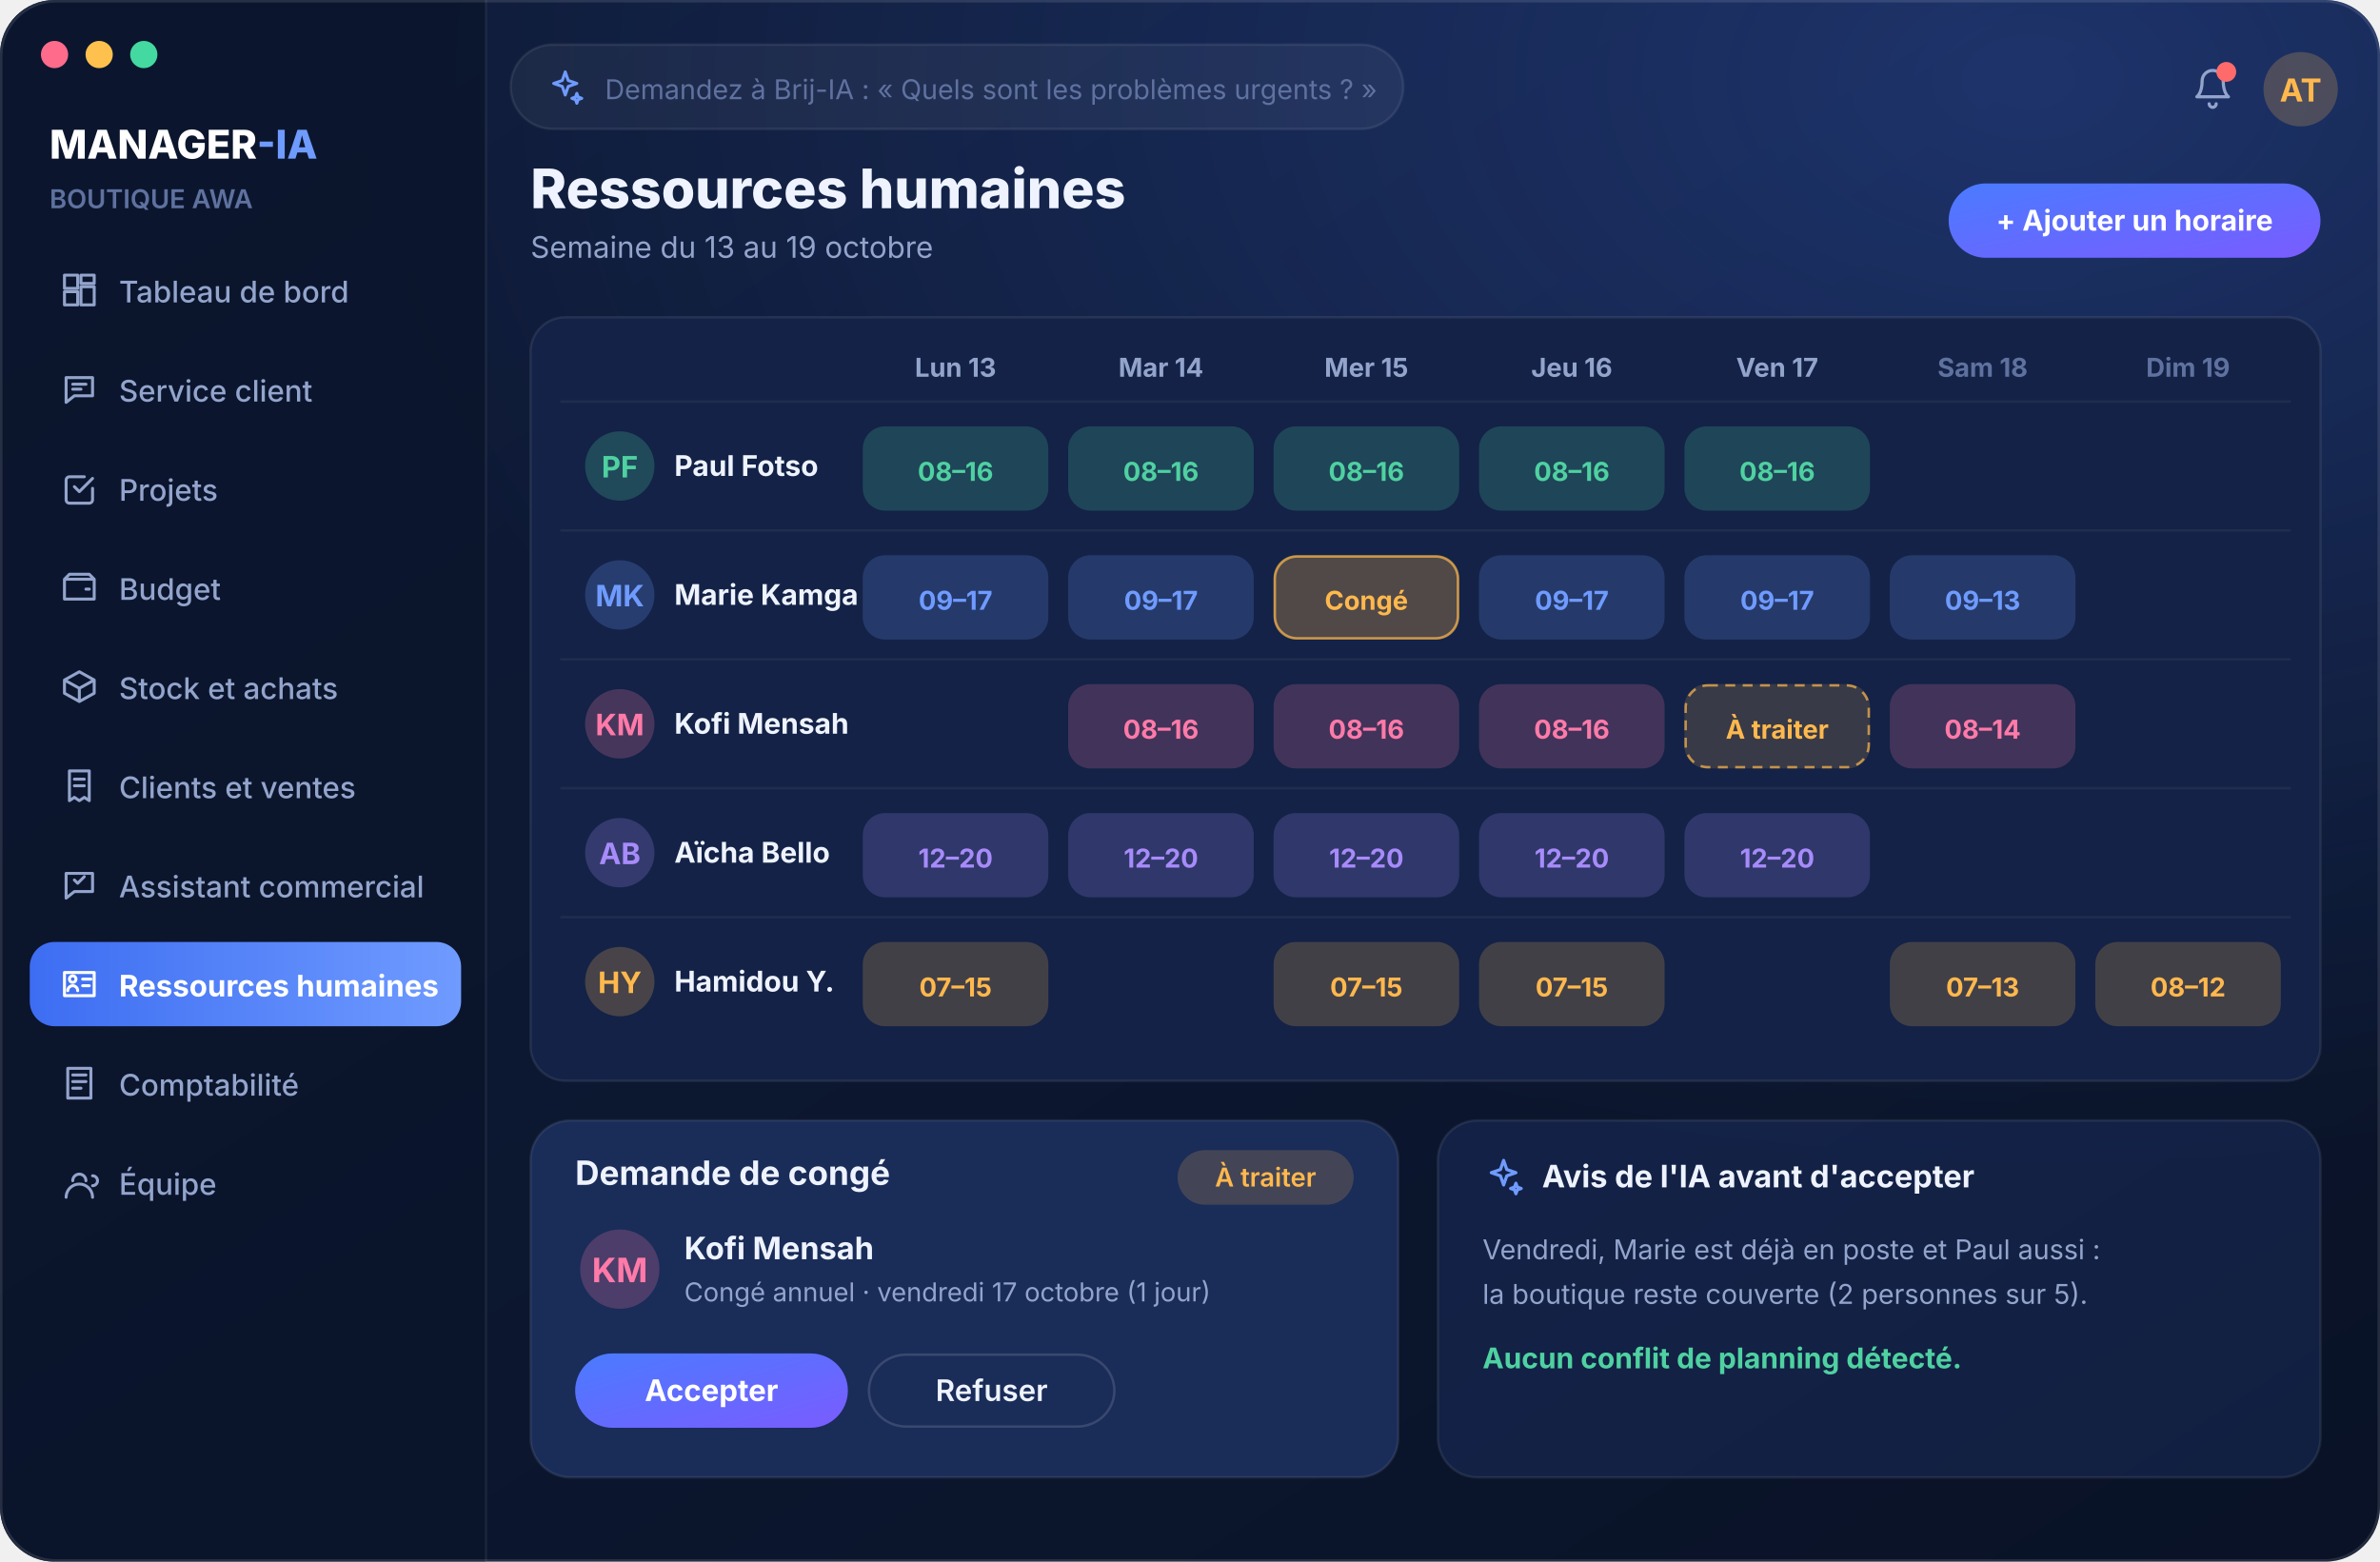
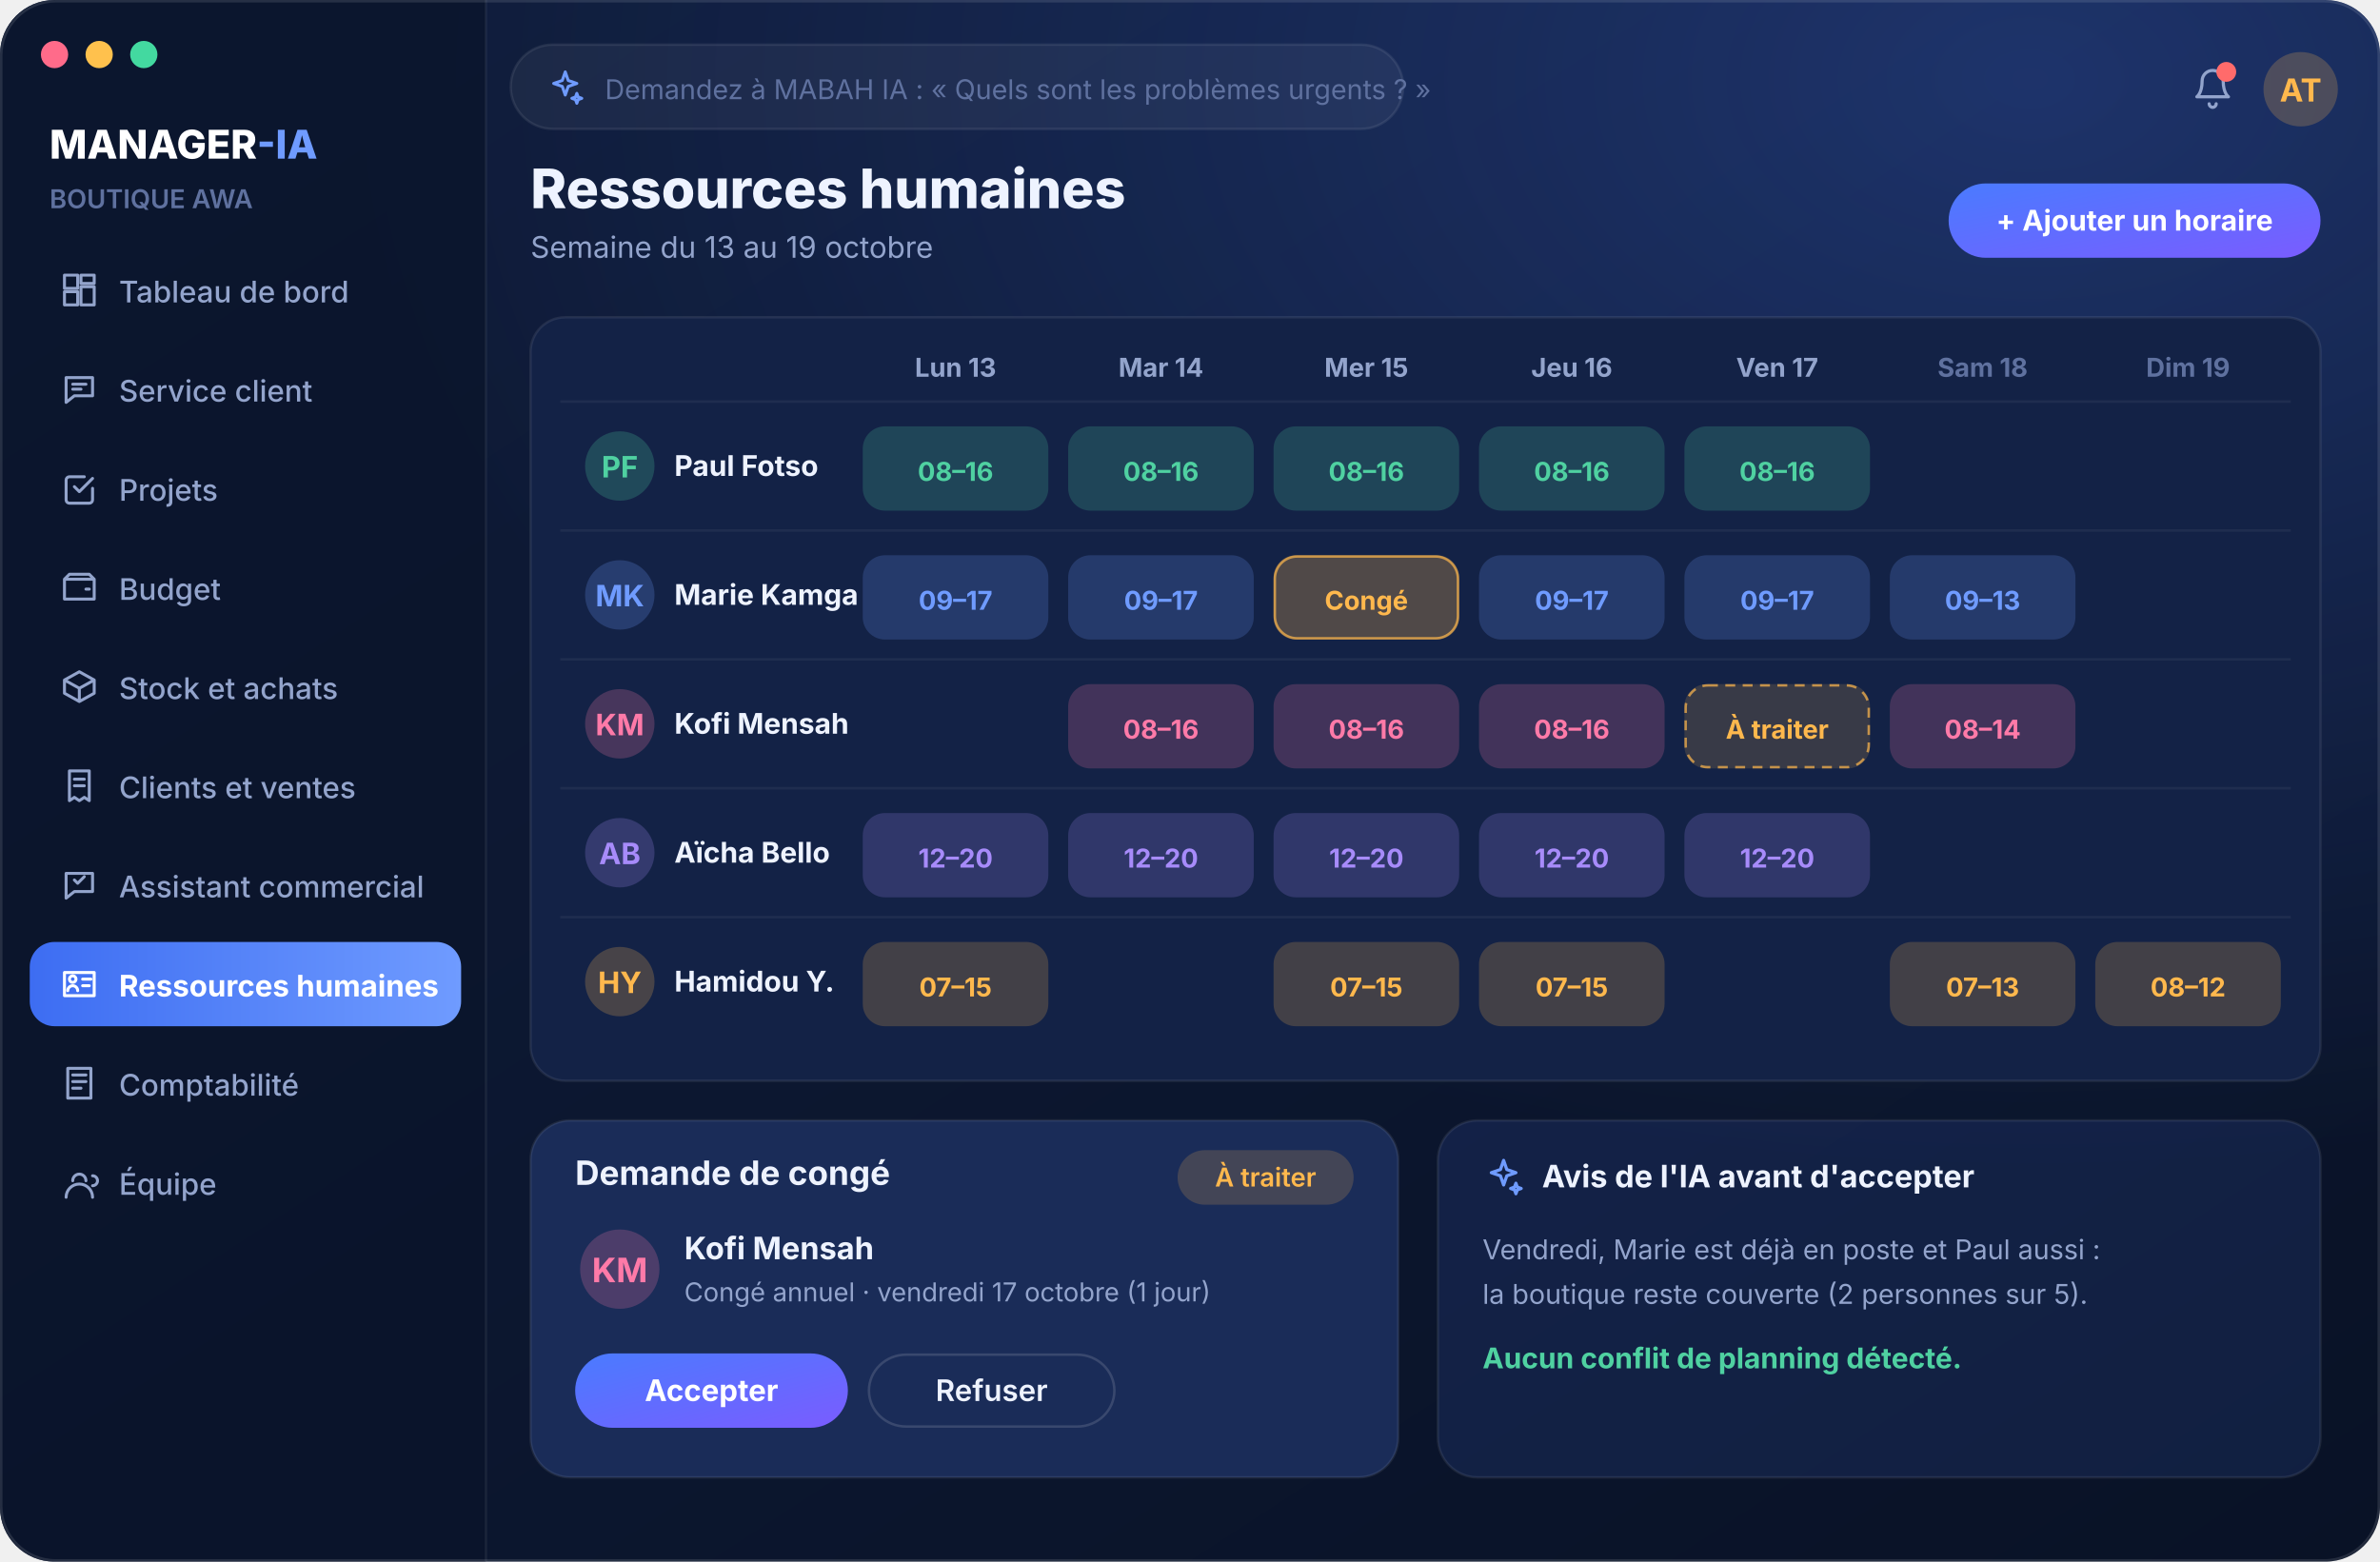
<svg xmlns="http://www.w3.org/2000/svg" viewBox="0 0 960 630" font-family="Inter,'Segoe UI',system-ui,-apple-system,Roboto,Arial,sans-serif" role="img">
  <defs>
    <linearGradient id="gBg" x1="0" y1="0" x2="1" y2="1">
      <stop offset="0" stop-color="#0f1c3a" />
      <stop offset="1" stop-color="#091226" />
    </linearGradient>
    <linearGradient id="gSide" x1="0" y1="0" x2="1" y2="0">
      <stop offset="0" stop-color="#3d6df2" />
      <stop offset="1" stop-color="#6f9bff" />
    </linearGradient>
    <linearGradient id="gBtn" x1="0" y1="0" x2="1" y2="1">
      <stop offset="0" stop-color="#4a7bff" />
      <stop offset="1" stop-color="#7a5cff" />
    </linearGradient>
    <linearGradient id="g1" x1="0" y1="0" x2="0" y2="1">
      <stop offset="0" stop-color="#4fd1a1" stop-opacity=".38" />
      <stop offset="1" stop-color="#4fd1a1" stop-opacity="0" />
    </linearGradient>
    <linearGradient id="g2" x1="0" y1="0" x2="0" y2="1">
      <stop offset="0" stop-color="#6f9bff" stop-opacity=".4" />
      <stop offset="1" stop-color="#6f9bff" stop-opacity="0" />
    </linearGradient>
    <radialGradient id="gGlow" cx=".85" cy=".05" r=".7">
      <stop offset="0" stop-color="#4a7bff" stop-opacity=".28" />
      <stop offset="1" stop-color="#4a7bff" stop-opacity="0" />
    </radialGradient>
    <clipPath id="win">
      <rect x="0" y="0" width="960" height="630" rx="22" />
    </clipPath>
  </defs>
  <g clip-path="url(#win)">
    <rect width="960" height="630" fill="url(#gBg)" />
    <rect width="960" height="630" fill="url(#gGlow)" />
    <rect x="0" y="0" width="196" height="630" fill="#0a1329" opacity=".72" />
    <line x1="196" y1="0" x2="196" y2="630" stroke="#ffffff10" />
    <circle cx="22" cy="22" r="5.5" fill="#ff6b8a" />
    <circle cx="40" cy="22" r="5.5" fill="#ffc14d" />
    <circle cx="58" cy="22" r="5.5" fill="#43d9a0" />
    <text x="20" y="64" font-size="16" font-weight="800" fill="#fff">MANAGER<tspan fill="#6f9bff">-IA</tspan>
    </text>
    <text x="20" y="84" font-size="10.5" fill="#5f719f" font-weight="600">BOUTIQUE AWA</text>
    <path d="M3 3h8v8H3zM13 3h8v5h-8zM13 10h8v11h-8zM3 13h8v8H3z" transform="translate(24 109) scale(0.6666667)" fill="none" stroke="#93a4cc" stroke-width="1.8" stroke-linecap="round" stroke-linejoin="round" />
    <text x="48" y="122" font-size="12" font-weight="500" fill="#93a4cc" text-anchor="start">Tableau de bord</text>
    <path d="M4 5h16v11H9l-5 4zM8 9h8M8 12h5" transform="translate(24 149) scale(0.6666667)" fill="none" stroke="#93a4cc" stroke-width="1.8" stroke-linecap="round" stroke-linejoin="round" />
    <text x="48" y="162" font-size="12" font-weight="500" fill="#93a4cc" text-anchor="start">Service client</text>
    <path d="M9 11l3 3 8-8M20 12v7a2 2 0 01-2 2H6a2 2 0 01-2-2V7a2 2 0 012-2h9" transform="translate(24 189) scale(0.6666667)" fill="none" stroke="#93a4cc" stroke-width="1.8" stroke-linecap="round" stroke-linejoin="round" />
    <text x="48" y="202" font-size="12" font-weight="500" fill="#93a4cc" text-anchor="start">Projets</text>
    <path d="M3 7h18v12H3zM3 7l3-3h12l3 3M16 13h2" transform="translate(24 229) scale(0.6666667)" fill="none" stroke="#93a4cc" stroke-width="1.8" stroke-linecap="round" stroke-linejoin="round" />
    <text x="48" y="242" font-size="12" font-weight="500" fill="#93a4cc" text-anchor="start">Budget</text>
    <path d="M21 8l-9-5-9 5v8l9 5 9-5zM3 8l9 5 9-5M12 13v8" transform="translate(24 269) scale(0.6666667)" fill="none" stroke="#93a4cc" stroke-width="1.8" stroke-linecap="round" stroke-linejoin="round" />
    <text x="48" y="282" font-size="12" font-weight="500" fill="#93a4cc" text-anchor="start">Stock et achats</text>
    <path d="M6 3h12v18l-3-2-3 2-3-2-3 2zM9 8h6M9 12h6" transform="translate(24 309) scale(0.6666667)" fill="none" stroke="#93a4cc" stroke-width="1.8" stroke-linecap="round" stroke-linejoin="round" />
    <text x="48" y="322" font-size="12" font-weight="500" fill="#93a4cc" text-anchor="start">Clients et ventes</text>
    <path d="M4 5h16v11H9l-5 4zM9 9l2 2 4-4" transform="translate(24 349) scale(0.6666667)" fill="none" stroke="#93a4cc" stroke-width="1.8" stroke-linecap="round" stroke-linejoin="round" />
    <text x="48" y="362" font-size="12" font-weight="500" fill="#93a4cc" text-anchor="start">Assistant commercial</text>
    <rect x="12" y="380" width="174" height="34" rx="10" fill="url(#gSide)" />
    <path d="M3 5h18v14H3zM8 11a2 2 0 100-4 2 2 0 000 4zM5 16a3 3 0 016 0M14 9h5M14 13h4" transform="translate(24 389) scale(0.6666667)" fill="none" stroke="#ffffff" stroke-width="1.8" stroke-linecap="round" stroke-linejoin="round" />
    <text x="48" y="402" font-size="12" font-weight="700" fill="#ffffff" text-anchor="start">Ressources humaines</text>
    <path d="M5 3h14v18H5zM8 7h8M8 11h8M8 15h5" transform="translate(24 429) scale(0.6666667)" fill="none" stroke="#93a4cc" stroke-width="1.8" stroke-linecap="round" stroke-linejoin="round" />
    <text x="48" y="442" font-size="12" font-weight="500" fill="#93a4cc" text-anchor="start">Comptabilité</text>
    <path d="M16 11a4 4 0 10-8 0M4 21a8 8 0 0116 0M20 8a3 3 0 010 6" transform="translate(24 469) scale(0.6666667)" fill="none" stroke="#93a4cc" stroke-width="1.8" stroke-linecap="round" stroke-linejoin="round" />
    <text x="48" y="482" font-size="12" font-weight="500" fill="#93a4cc" text-anchor="start">Équipe</text>
    <rect x="206" y="18" width="360" height="34" rx="17" fill="#ffffff0d" stroke="#ffffff14" />
    <path d="M12 3l1.8 5.2L19 10l-5.2 1.8L12 17l-1.8-5.2L5 10l5.2-1.8zM19 16l.8 2.2L22 19l-2.2.8L19 22l-.8-2.2L16 19l2.2-.8z" transform="translate(220 27) scale(0.6666667)" fill="none" stroke="#6f9bff" stroke-width="1.8" stroke-linecap="round" stroke-linejoin="round" />
-     <text x="244" y="40" font-size="11" font-weight="400" fill="#5f719f" text-anchor="start">Demandez à Brij-IA : « Quels sont les problèmes urgents ? »</text>
+     <text x="244" y="40" font-size="11" font-weight="400" fill="#5f719f" text-anchor="start">Demandez à MABAH IA : « Quels sont les problèmes urgents ? »</text>
    <path d="M6 8a6 6 0 1112 0c0 7 3 9 3 9H3s3-2 3-9M10 21a2 2 0 004 0" transform="translate(884 27) scale(0.7083333)" fill="none" stroke="#93a4cc" stroke-width="1.8" stroke-linecap="round" stroke-linejoin="round" />
    <circle cx="898" cy="29" r="4" fill="#ff6b6b" />
    <circle cx="928" cy="36" r="15" fill="#ffb84d" opacity=".22" />
    <text x="928" y="40.95" font-size="12.75" font-weight="700" fill="#ffb84d" text-anchor="middle">AT</text>
    <text x="214" y="84" font-size="22" font-weight="800" fill="#eef3ff" text-anchor="start">Ressources humaines</text>
    <text x="214" y="104" font-size="12" font-weight="400" fill="#93a4cc" text-anchor="start">Semaine du 13 au 19 octobre</text>
    <rect x="786" y="74" width="150" height="30" rx="15.0" fill="url(#gBtn)" />
    <text x="861.0" y="93.025" font-size="11.5" font-weight="700" fill="#fff" text-anchor="middle">+ Ajouter un horaire</text>
    <rect x="214" y="128" width="722" height="308" rx="14" fill="#132246" stroke="#ffffff14" />
    <text x="385.429" y="152" font-size="10.5" font-weight="700" fill="#93a4cc" text-anchor="middle">Lun 13</text>
    <text x="468.286" y="152" font-size="10.5" font-weight="700" fill="#93a4cc" text-anchor="middle">Mar 14</text>
    <text x="551.143" y="152" font-size="10.5" font-weight="700" fill="#93a4cc" text-anchor="middle">Mer 15</text>
    <text x="634.0" y="152" font-size="10.5" font-weight="700" fill="#93a4cc" text-anchor="middle">Jeu 16</text>
    <text x="716.857" y="152" font-size="10.5" font-weight="700" fill="#93a4cc" text-anchor="middle">Ven 17</text>
    <text x="799.714" y="152" font-size="10.5" font-weight="700" fill="#5f719f" text-anchor="middle">Sam 18</text>
    <text x="882.571" y="152" font-size="10.5" font-weight="700" fill="#5f719f" text-anchor="middle">Dim 19</text>
    <line x1="226" y1="162" x2="924" y2="162" stroke="#ffffff0d" />
    <circle cx="250" cy="188" r="14" fill="#4fd1a1" opacity=".22" />
    <text x="250" y="192.62" font-size="11.9" font-weight="700" fill="#4fd1a1" text-anchor="middle">PF</text>
    <text x="272" y="192" font-size="11.5" font-weight="700" fill="#eef3ff" text-anchor="start">Paul Fotso</text>
    <rect x="348.0" y="172" width="74.857" height="34" rx="9" fill="#4fd1a1" opacity=".2" />
    <text x="385.429" y="194" font-size="10.5" font-weight="700" fill="#4fd1a1" text-anchor="middle">08–16</text>
    <rect x="430.857" y="172" width="74.857" height="34" rx="9" fill="#4fd1a1" opacity=".2" />
    <text x="468.286" y="194" font-size="10.5" font-weight="700" fill="#4fd1a1" text-anchor="middle">08–16</text>
    <rect x="513.714" y="172" width="74.857" height="34" rx="9" fill="#4fd1a1" opacity=".2" />
    <text x="551.143" y="194" font-size="10.5" font-weight="700" fill="#4fd1a1" text-anchor="middle">08–16</text>
    <rect x="596.571" y="172" width="74.857" height="34" rx="9" fill="#4fd1a1" opacity=".2" />
    <text x="634.0" y="194" font-size="10.5" font-weight="700" fill="#4fd1a1" text-anchor="middle">08–16</text>
    <rect x="679.429" y="172" width="74.857" height="34" rx="9" fill="#4fd1a1" opacity=".2" />
    <text x="716.857" y="194" font-size="10.5" font-weight="700" fill="#4fd1a1" text-anchor="middle">08–16</text>
    <line x1="226" y1="214" x2="924" y2="214" stroke="#ffffff0d" />
    <circle cx="250" cy="240" r="14" fill="#6f9bff" opacity=".22" />
    <text x="250" y="244.62" font-size="11.9" font-weight="700" fill="#6f9bff" text-anchor="middle">MK</text>
    <text x="272" y="244" font-size="11.5" font-weight="700" fill="#eef3ff" text-anchor="start">Marie Kamga</text>
    <rect x="348.0" y="224" width="74.857" height="34" rx="9" fill="#6f9bff" opacity=".2" />
    <text x="385.429" y="246" font-size="10.5" font-weight="700" fill="#6f9bff" text-anchor="middle">09–17</text>
    <rect x="430.857" y="224" width="74.857" height="34" rx="9" fill="#6f9bff" opacity=".2" />
    <text x="468.286" y="246" font-size="10.5" font-weight="700" fill="#6f9bff" text-anchor="middle">09–17</text>
    <rect x="513.714" y="224" width="74.857" height="34" rx="9" fill="#ffb84d" opacity="0.26" />
    <rect x="514.214" y="224.5" width="73.857" height="33" rx="9" fill="none" stroke="#ffb84d" stroke-dasharray="0" opacity=".7" />
    <text x="551.143" y="246" font-size="10.5" font-weight="700" fill="#ffb84d" text-anchor="middle">Congé</text>
    <rect x="596.571" y="224" width="74.857" height="34" rx="9" fill="#6f9bff" opacity=".2" />
    <text x="634.0" y="246" font-size="10.5" font-weight="700" fill="#6f9bff" text-anchor="middle">09–17</text>
    <rect x="679.429" y="224" width="74.857" height="34" rx="9" fill="#6f9bff" opacity=".2" />
    <text x="716.857" y="246" font-size="10.5" font-weight="700" fill="#6f9bff" text-anchor="middle">09–17</text>
    <rect x="762.286" y="224" width="74.857" height="34" rx="9" fill="#6f9bff" opacity=".2" />
    <text x="799.714" y="246" font-size="10.5" font-weight="700" fill="#6f9bff" text-anchor="middle">09–13</text>
    <line x1="226" y1="266" x2="924" y2="266" stroke="#ffffff0d" />
    <circle cx="250" cy="292" r="14" fill="#ff7aa8" opacity=".22" />
    <text x="250" y="296.62" font-size="11.9" font-weight="700" fill="#ff7aa8" text-anchor="middle">KM</text>
    <text x="272" y="296" font-size="11.5" font-weight="700" fill="#eef3ff" text-anchor="start">Kofi Mensah</text>
    <rect x="430.857" y="276" width="74.857" height="34" rx="9" fill="#ff7aa8" opacity=".2" />
    <text x="468.286" y="298" font-size="10.5" font-weight="700" fill="#ff7aa8" text-anchor="middle">08–16</text>
    <rect x="513.714" y="276" width="74.857" height="34" rx="9" fill="#ff7aa8" opacity=".2" />
    <text x="551.143" y="298" font-size="10.5" font-weight="700" fill="#ff7aa8" text-anchor="middle">08–16</text>
    <rect x="596.571" y="276" width="74.857" height="34" rx="9" fill="#ff7aa8" opacity=".2" />
    <text x="634.0" y="298" font-size="10.5" font-weight="700" fill="#ff7aa8" text-anchor="middle">08–16</text>
    <rect x="679.429" y="276" width="74.857" height="34" rx="9" fill="#ffb84d" opacity="0.16" />
    <rect x="679.929" y="276.5" width="73.857" height="33" rx="9" fill="none" stroke="#ffb84d" stroke-dasharray="4 3" opacity=".7" />
    <text x="716.857" y="298" font-size="10.5" font-weight="700" fill="#ffb84d" text-anchor="middle">À traiter</text>
    <rect x="762.286" y="276" width="74.857" height="34" rx="9" fill="#ff7aa8" opacity=".2" />
    <text x="799.714" y="298" font-size="10.5" font-weight="700" fill="#ff7aa8" text-anchor="middle">08–14</text>
    <line x1="226" y1="318" x2="924" y2="318" stroke="#ffffff0d" />
    <circle cx="250" cy="344" r="14" fill="#a78bfa" opacity=".22" />
    <text x="250" y="348.62" font-size="11.9" font-weight="700" fill="#a78bfa" text-anchor="middle">AB</text>
    <text x="272" y="348" font-size="11.5" font-weight="700" fill="#eef3ff" text-anchor="start">Aïcha Bello</text>
    <rect x="348.0" y="328" width="74.857" height="34" rx="9" fill="#a78bfa" opacity=".2" />
    <text x="385.429" y="350" font-size="10.5" font-weight="700" fill="#a78bfa" text-anchor="middle">12–20</text>
    <rect x="430.857" y="328" width="74.857" height="34" rx="9" fill="#a78bfa" opacity=".2" />
    <text x="468.286" y="350" font-size="10.5" font-weight="700" fill="#a78bfa" text-anchor="middle">12–20</text>
    <rect x="513.714" y="328" width="74.857" height="34" rx="9" fill="#a78bfa" opacity=".2" />
    <text x="551.143" y="350" font-size="10.5" font-weight="700" fill="#a78bfa" text-anchor="middle">12–20</text>
    <rect x="596.571" y="328" width="74.857" height="34" rx="9" fill="#a78bfa" opacity=".2" />
    <text x="634.0" y="350" font-size="10.5" font-weight="700" fill="#a78bfa" text-anchor="middle">12–20</text>
    <rect x="679.429" y="328" width="74.857" height="34" rx="9" fill="#a78bfa" opacity=".2" />
    <text x="716.857" y="350" font-size="10.5" font-weight="700" fill="#a78bfa" text-anchor="middle">12–20</text>
    <line x1="226" y1="370" x2="924" y2="370" stroke="#ffffff0d" />
    <circle cx="250" cy="396" r="14" fill="#ffb84d" opacity=".22" />
    <text x="250" y="400.62" font-size="11.9" font-weight="700" fill="#ffb84d" text-anchor="middle">HY</text>
    <text x="272" y="400" font-size="11.5" font-weight="700" fill="#eef3ff" text-anchor="start">Hamidou Y.</text>
    <rect x="348.0" y="380" width="74.857" height="34" rx="9" fill="#ffb84d" opacity=".2" />
    <text x="385.429" y="402" font-size="10.5" font-weight="700" fill="#ffb84d" text-anchor="middle">07–15</text>
    <rect x="513.714" y="380" width="74.857" height="34" rx="9" fill="#ffb84d" opacity=".2" />
    <text x="551.143" y="402" font-size="10.5" font-weight="700" fill="#ffb84d" text-anchor="middle">07–15</text>
    <rect x="596.571" y="380" width="74.857" height="34" rx="9" fill="#ffb84d" opacity=".2" />
    <text x="634.0" y="402" font-size="10.5" font-weight="700" fill="#ffb84d" text-anchor="middle">07–15</text>
    <rect x="762.286" y="380" width="74.857" height="34" rx="9" fill="#ffb84d" opacity=".2" />
    <text x="799.714" y="402" font-size="10.5" font-weight="700" fill="#ffb84d" text-anchor="middle">07–13</text>
    <rect x="845.143" y="380" width="74.857" height="34" rx="9" fill="#ffb84d" opacity=".2" />
    <text x="882.571" y="402" font-size="10.5" font-weight="700" fill="#ffb84d" text-anchor="middle">08–12</text>
    <rect x="214" y="452" width="350" height="144" rx="16" fill="#1a2c58" stroke="#ffffff14" />
    <text x="232" y="478" font-size="13.5" font-weight="700" fill="#eef3ff" text-anchor="start">Demande de congé</text>
    <rect x="475" y="464" width="71" height="22" rx="11.0" fill="#ffb84d" opacity="0.18" />
    <text x="510.5" y="478.675" font-size="10.5" font-weight="600" fill="#ffb84d" text-anchor="middle">À traiter</text>
    <circle cx="250" cy="512" r="16" fill="#ff7aa8" opacity=".22" />
    <text x="250" y="517.28" font-size="13.6" font-weight="700" fill="#ff7aa8" text-anchor="middle">KM</text>
    <text x="276" y="508" font-size="12.5" font-weight="700" fill="#eef3ff" text-anchor="start">Kofi Mensah</text>
    <text x="276" y="525" font-size="10.5" font-weight="400" fill="#93a4cc" text-anchor="start">Congé annuel · vendredi 17 octobre (1 jour)</text>
    <rect x="232" y="546" width="110" height="30" rx="15.0" fill="url(#gBtn)" />
    <text x="287.0" y="565.2" font-size="12" font-weight="700" fill="#fff" text-anchor="middle">Accepter</text>
    <rect x="350.5" y="546.5" width="99" height="29" rx="15.0" fill="#1a2c58" stroke="#ffffff22" />
    <text x="400.0" y="565.2" font-size="12" font-weight="600" fill="#eef3ff" text-anchor="middle">Refuser</text>
    <rect x="580" y="452" width="356" height="144" rx="16" fill="#4a7bff1f" stroke="#ffffff14" />
    <path d="M12 3l1.8 5.2L19 10l-5.2 1.8L12 17l-1.8-5.2L5 10l5.2-1.8zM19 16l.8 2.2L22 19l-2.2.8L19 22l-.8-2.2L16 19l2.2-.8z" transform="translate(598 466) scale(0.7083333)" fill="none" stroke="#6f9bff" stroke-width="1.8" stroke-linecap="round" stroke-linejoin="round" />
    <text x="622" y="479" font-size="12.5" font-weight="700" fill="#eef3ff" text-anchor="start">Avis de l'IA avant d'accepter</text>
    <text x="598" y="508" font-size="11" font-weight="400" fill="#93a4cc" text-anchor="start">Vendredi, Marie est déjà en poste et Paul aussi :</text>
    <text x="598" y="526" font-size="11" font-weight="400" fill="#93a4cc" text-anchor="start">la boutique reste couverte (2 personnes sur 5).</text>
    <text x="598" y="552" font-size="11.5" font-weight="700" fill="#4fd1a1" text-anchor="start">Aucun conflit de planning détecté.</text>
  </g>
  <rect x=".5" y=".5" width="959" height="629" rx="22" fill="none" stroke="#ffffff1c" />
</svg>
